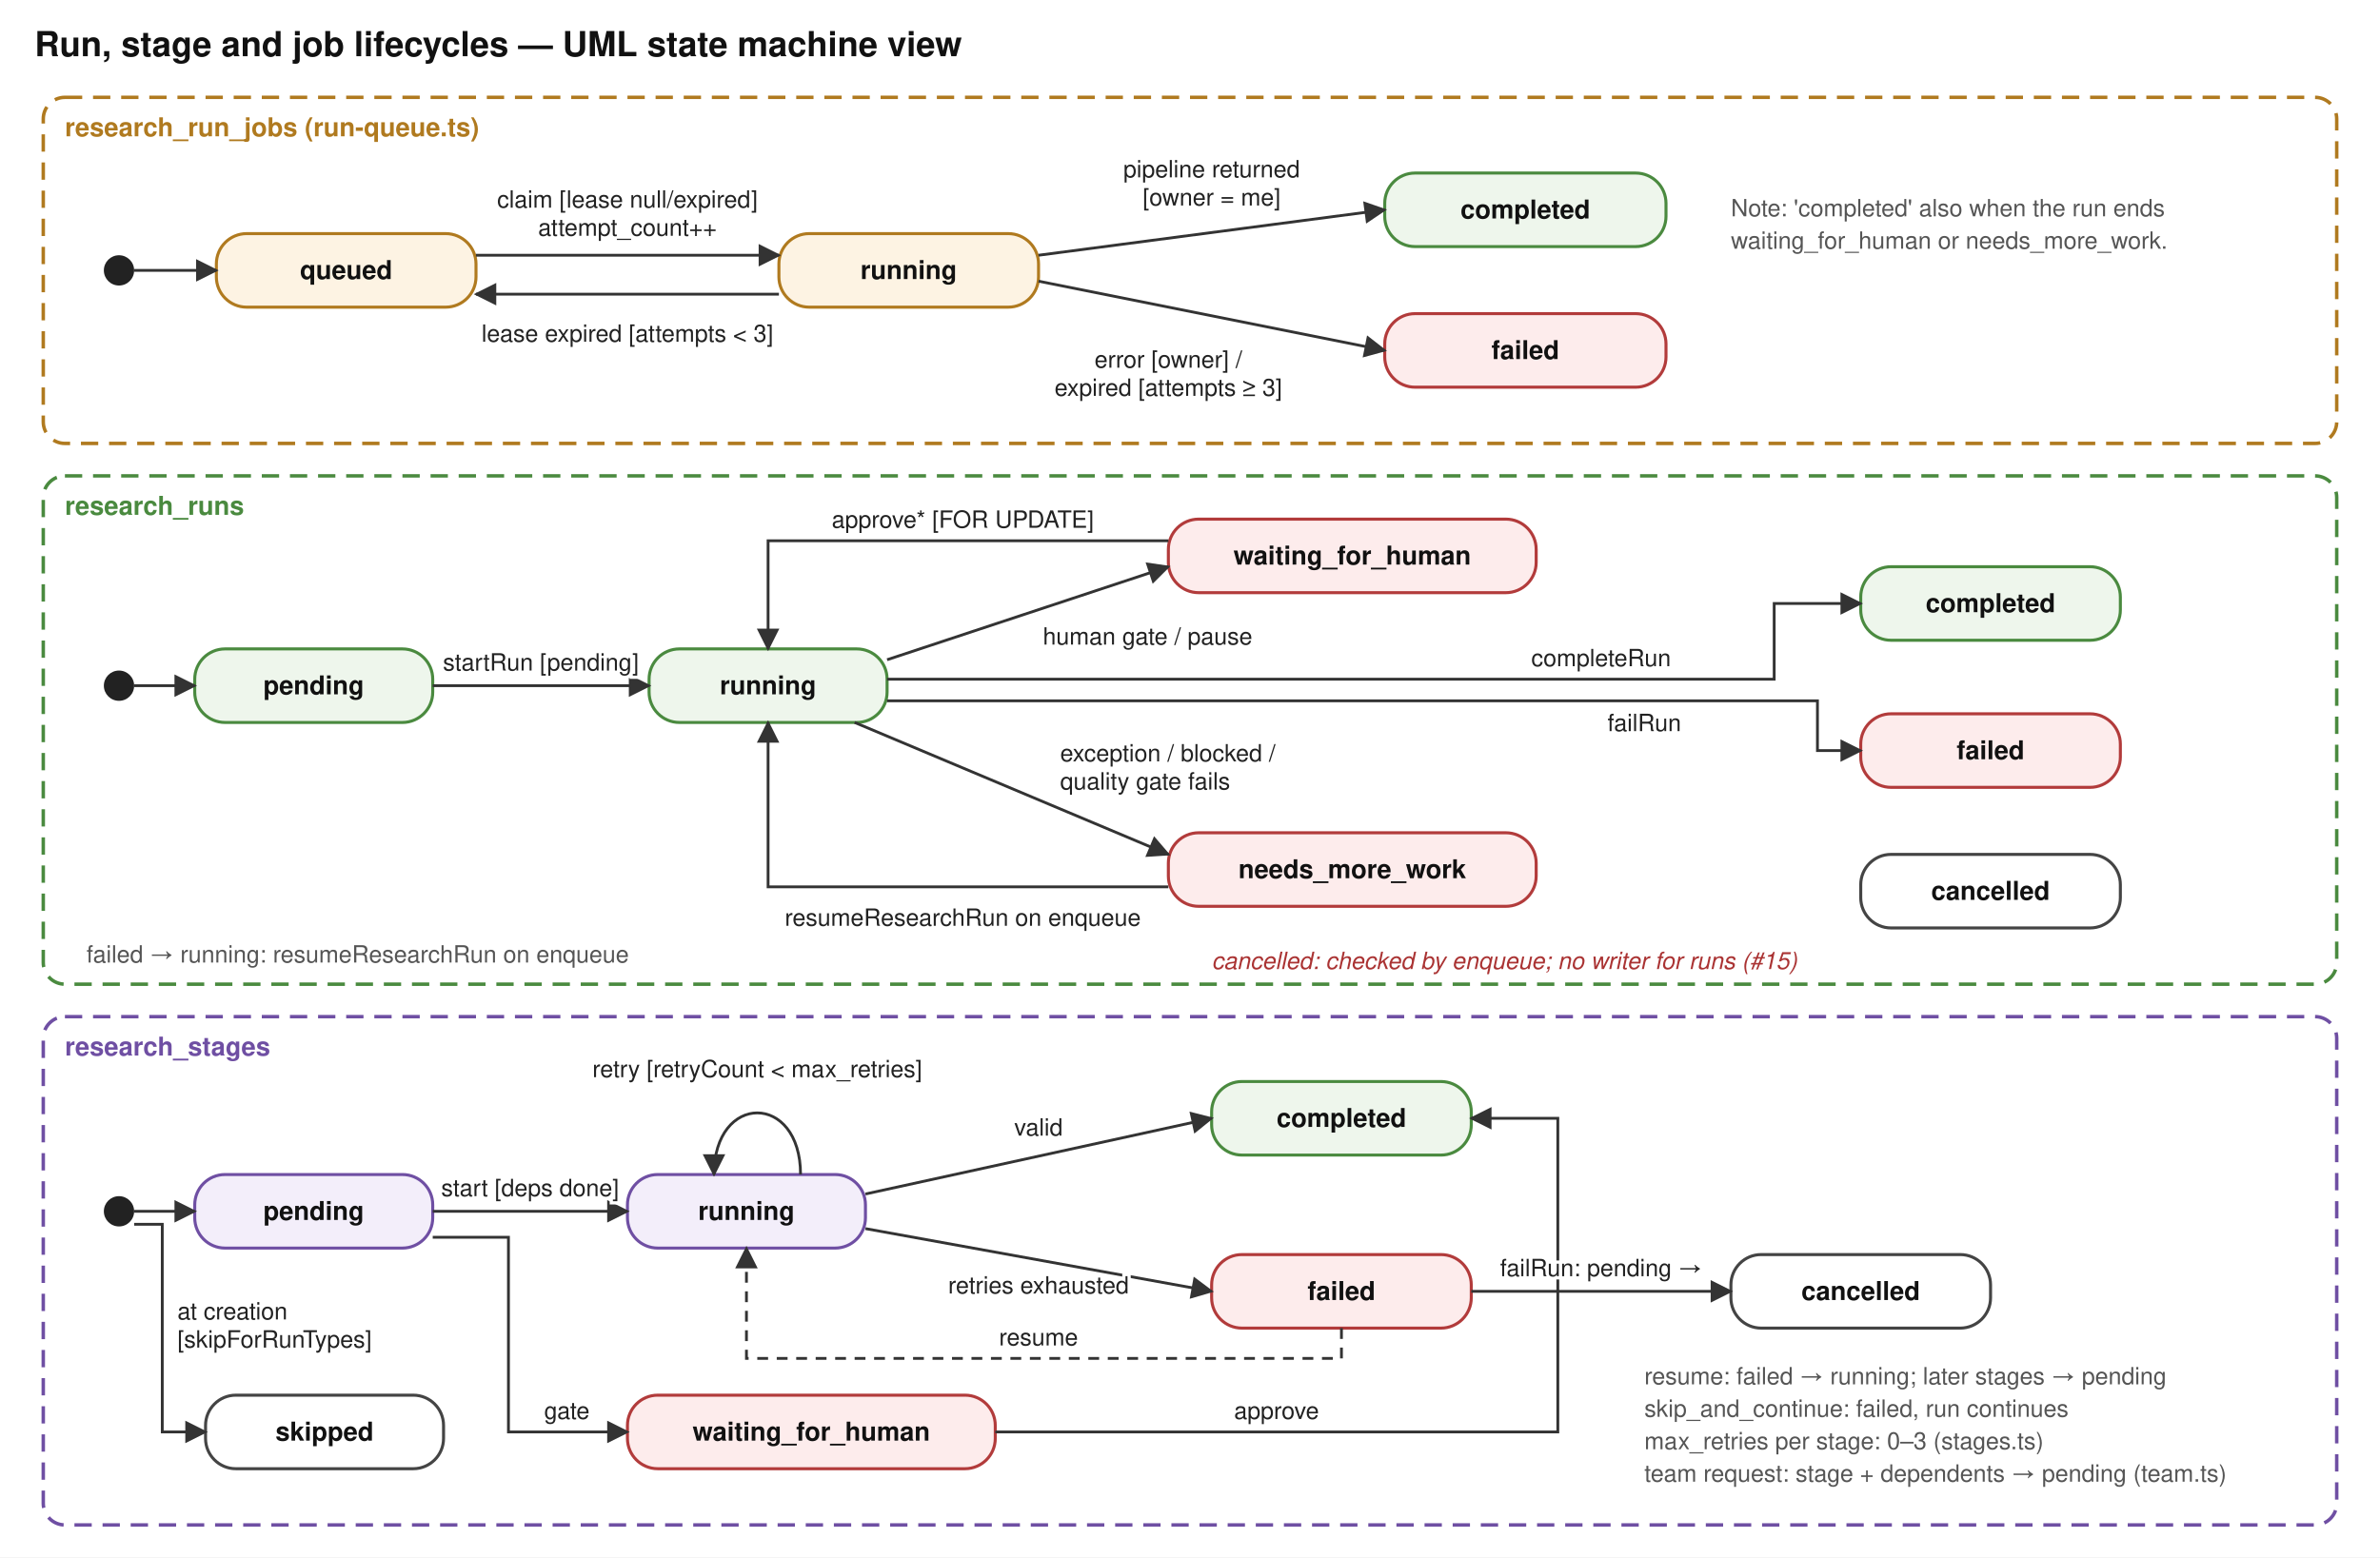
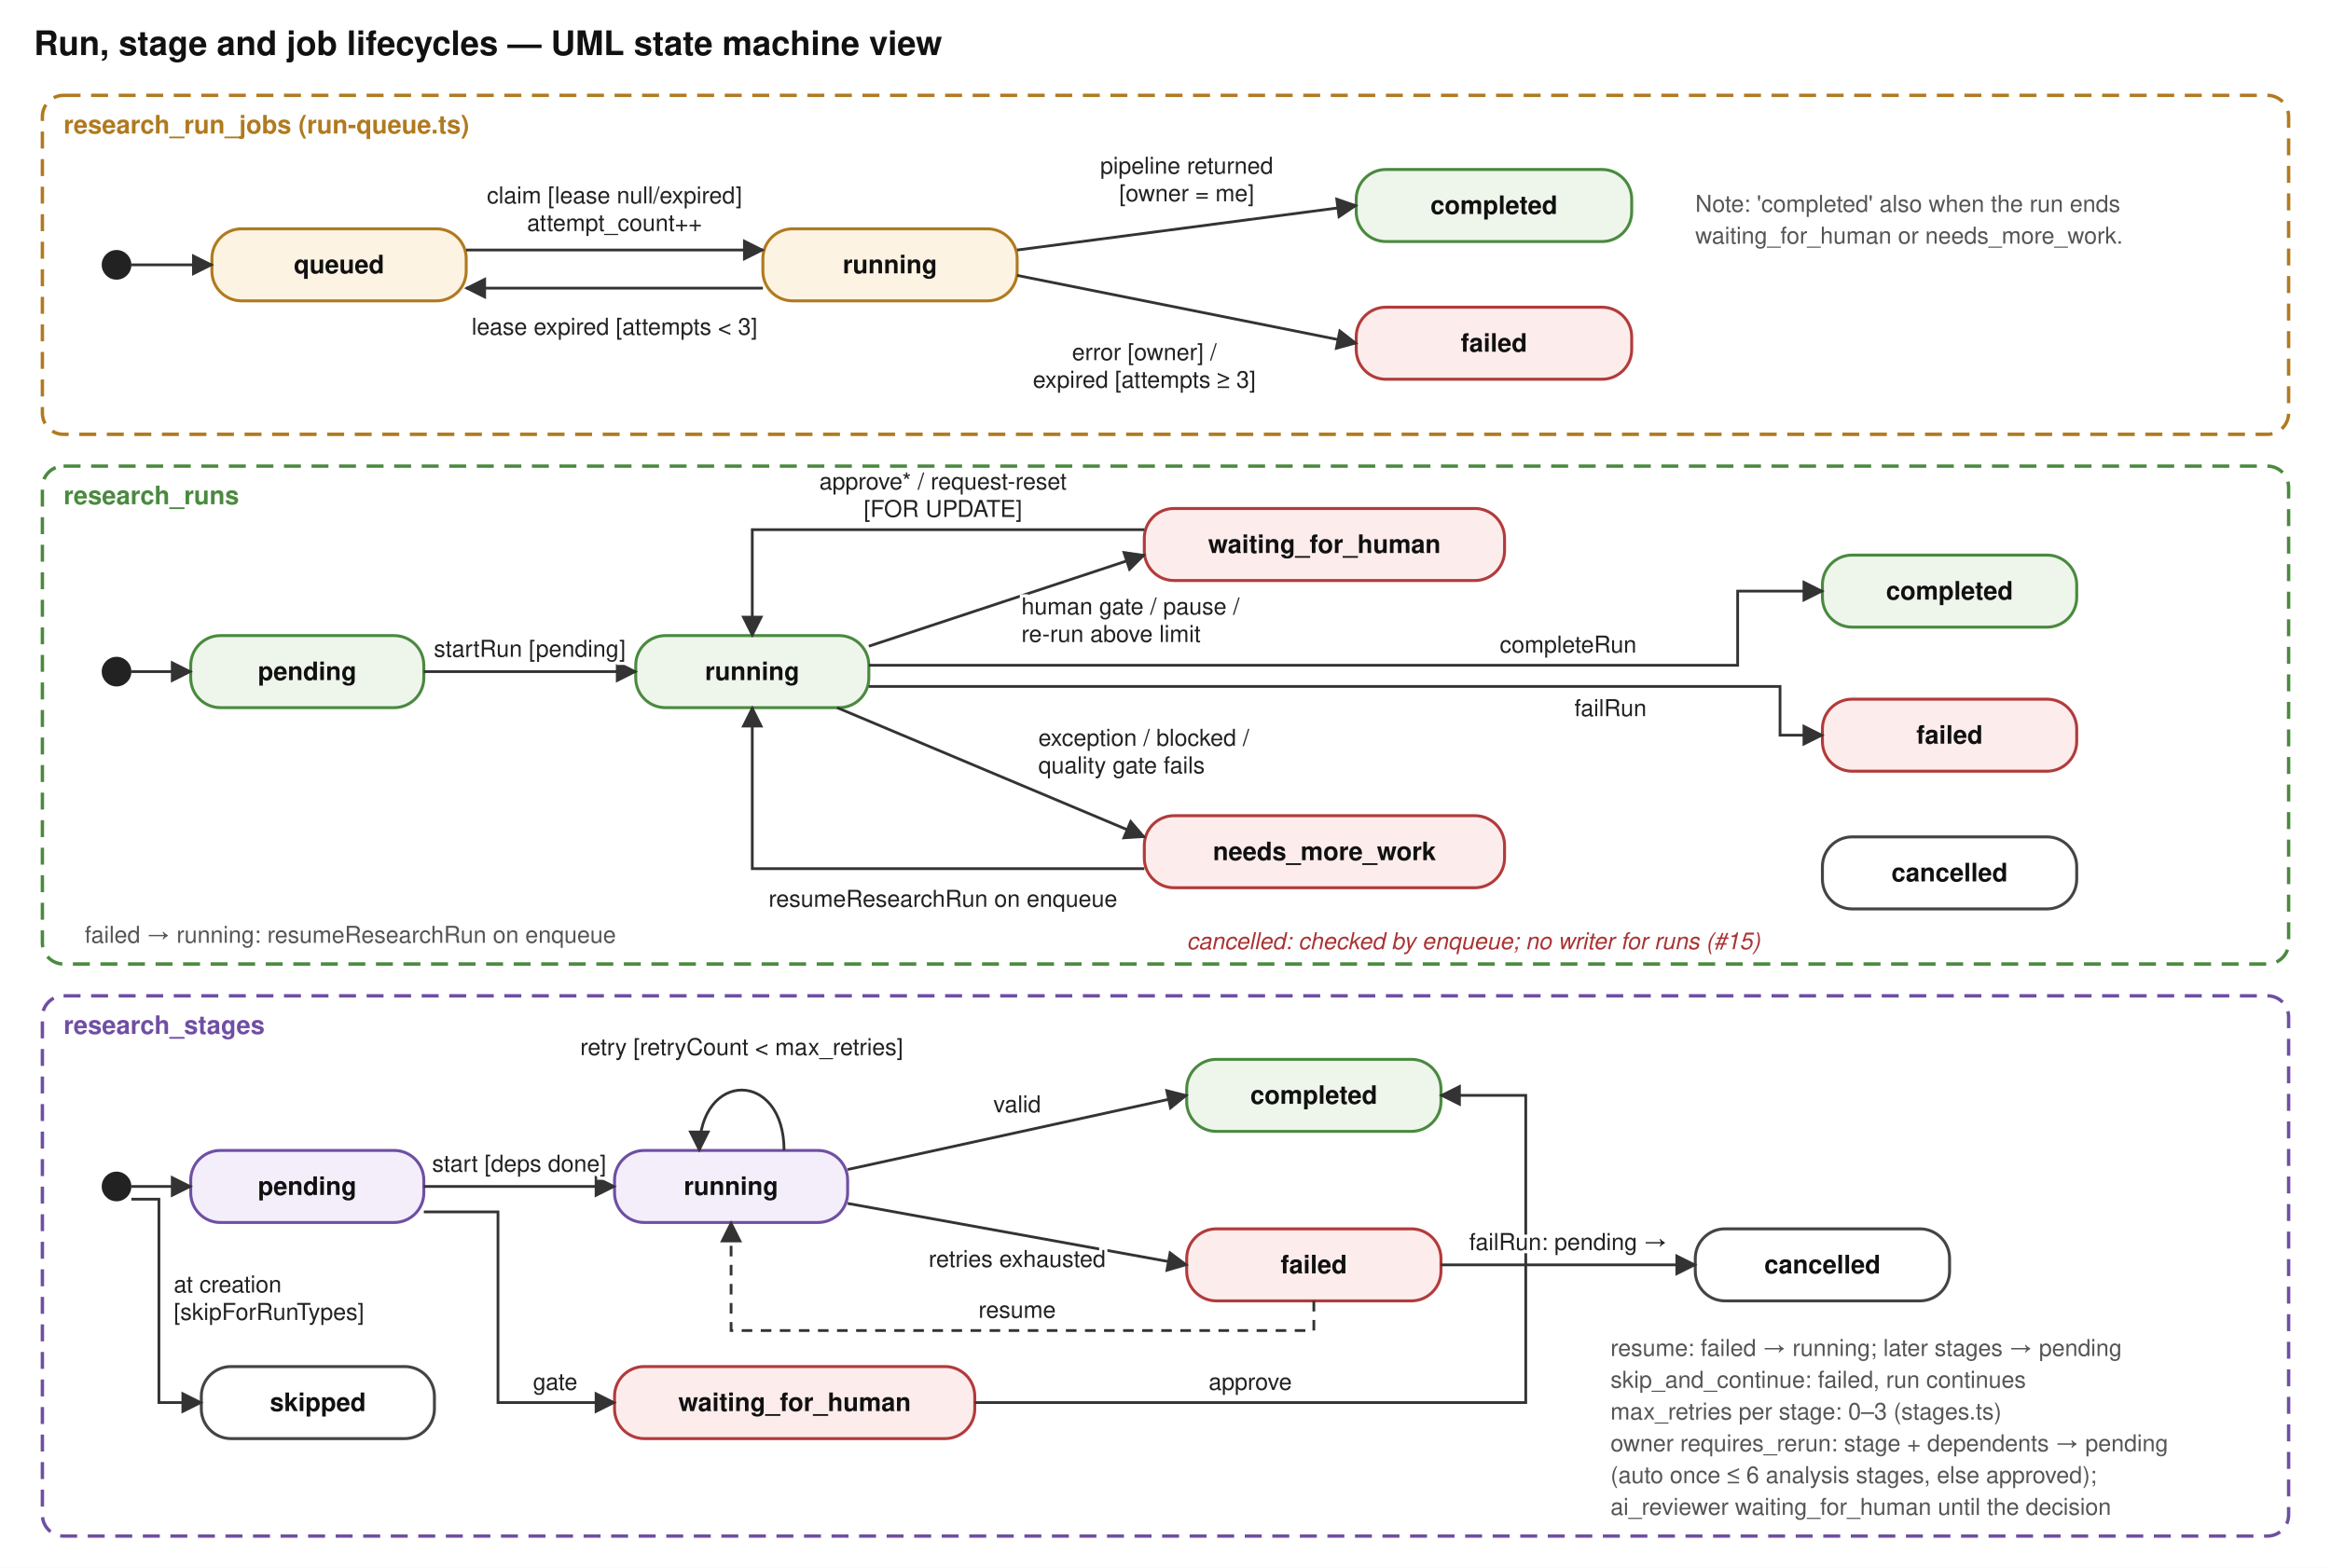
- <svg xmlns="http://www.w3.org/2000/svg" viewBox="0 0 1100 720" width="1100" height="720" role="img" aria-labelledby="t d" font-family="Helvetica, Arial, sans-serif" font-size="13">
+ <svg xmlns="http://www.w3.org/2000/svg" viewBox="0 0 1100 740" width="1100" height="740" role="img" aria-labelledby="t d" font-family="Helvetica, Arial, sans-serif" font-size="13">
  <defs>
    <marker id="a" viewBox="0 0 10 10" refX="9" refY="5" markerWidth="8" markerHeight="8" orient="auto-start-reverse">
      <path d="M0,0 L10,5 L0,10 z" fill="#333" />
    </marker>
    <marker id="o" viewBox="0 0 10 10" refX="9" refY="5" markerWidth="9" markerHeight="9" orient="auto-start-reverse">
      <path d="M0,0 L10,5 L0,10" fill="none" stroke="#333" />
    </marker>
  </defs>
-   <rect x="0" y="0" width="1100" height="720" fill="#ffffff" />
+   <rect x="0" y="0" width="1100" height="740" fill="#ffffff" />
  <text x="16" y="26" font-size="16" font-weight="bold" fill="#111">Run, stage and job lifecycles — UML state machine view</text>
  <rect x="20" y="45" width="1060" height="160" rx="10" fill="none" stroke="#b07a1f" stroke-width="1.6" stroke-dasharray="8 5" />
  <text x="30" y="63" font-size="12" font-weight="bold" text-anchor="start" fill="#b07a1f">research_run_jobs (run-queue.ts)</text>
  <circle cx="55" cy="125" r="7" fill="#222" />
  <rect x="100" y="108" width="120" height="34" rx="14" fill="#fdf3e3" stroke="#b07a1f" stroke-width="1.4" />
  <text x="160.0" y="129.0" font-size="12" font-weight="bold" text-anchor="middle" fill="#111">queued</text>
  <rect x="360" y="108" width="120" height="34" rx="14" fill="#fdf3e3" stroke="#b07a1f" stroke-width="1.4" />
  <text x="420.0" y="129.0" font-size="12" font-weight="bold" text-anchor="middle" fill="#111">running</text>
  <rect x="640" y="80" width="130" height="34" rx="14" fill="#eef6ec" stroke="#4a8a3f" stroke-width="1.4" />
  <text x="705.0" y="101.0" font-size="12" font-weight="bold" text-anchor="middle" fill="#111">completed</text>
  <rect x="640" y="145" width="130" height="34" rx="14" fill="#fdecec" stroke="#b23b3b" stroke-width="1.4" />
  <text x="705.0" y="166.0" font-size="12" font-weight="bold" text-anchor="middle" fill="#111">failed</text>
  <path d="M62,125 L100,125" fill="none" stroke="#333" stroke-width="1.3" marker-end="url(#a)" />
  <path d="M220,118 L360,118" fill="none" stroke="#333" stroke-width="1.3" marker-end="url(#a)" />
  <text x="290" y="96" font-size="11" text-anchor="middle" fill="#222" stroke="#ffffff" stroke-width="3" paint-order="stroke">claim [lease null/expired]</text>
  <text x="290" y="109" font-size="11" text-anchor="middle" fill="#222" stroke="#ffffff" stroke-width="3" paint-order="stroke">attempt_count++</text>
  <path d="M360,136 L220,136" fill="none" stroke="#333" stroke-width="1.3" marker-end="url(#a)" />
  <text x="290" y="158" font-size="11" text-anchor="middle" fill="#222" stroke="#ffffff" stroke-width="3" paint-order="stroke">lease expired [attempts &lt; 3]</text>
  <path d="M480,118 L640,97" fill="none" stroke="#333" stroke-width="1.3" marker-end="url(#a)" />
  <text x="560" y="82" font-size="11" text-anchor="middle" fill="#222" stroke="#ffffff" stroke-width="3" paint-order="stroke">pipeline returned</text>
  <text x="560" y="95" font-size="11" text-anchor="middle" fill="#222" stroke="#ffffff" stroke-width="3" paint-order="stroke">[owner = me]</text>
  <path d="M480,130 L640,162" fill="none" stroke="#333" stroke-width="1.3" marker-end="url(#a)" />
  <text x="540" y="170" font-size="11" text-anchor="middle" fill="#222" stroke="#ffffff" stroke-width="3" paint-order="stroke">error [owner] /</text>
  <text x="540" y="183" font-size="11" text-anchor="middle" fill="#222" stroke="#ffffff" stroke-width="3" paint-order="stroke">expired [attempts ≥ 3]</text>
  <text x="800" y="100" font-size="11" font-weight="normal" text-anchor="start" fill="#555">Note: 'completed' also when the run ends</text>
  <text x="800" y="115" font-size="11" font-weight="normal" text-anchor="start" fill="#555">waiting_for_human or needs_more_work.</text>
  <rect x="20" y="220" width="1060" height="235" rx="10" fill="none" stroke="#4a8a3f" stroke-width="1.6" stroke-dasharray="8 5" />
  <text x="30" y="238" font-size="12" font-weight="bold" text-anchor="start" fill="#4a8a3f">research_runs</text>
  <circle cx="55" cy="317" r="7" fill="#222" />
  <rect x="90" y="300" width="110" height="34" rx="14" fill="#eef6ec" stroke="#4a8a3f" stroke-width="1.4" />
  <text x="145.0" y="321.0" font-size="12" font-weight="bold" text-anchor="middle" fill="#111">pending</text>
  <rect x="300" y="300" width="110" height="34" rx="14" fill="#eef6ec" stroke="#4a8a3f" stroke-width="1.4" />
  <text x="355.0" y="321.0" font-size="12" font-weight="bold" text-anchor="middle" fill="#111">running</text>
  <rect x="540" y="240" width="170" height="34" rx="14" fill="#fdecec" stroke="#b23b3b" stroke-width="1.4" />
  <text x="625.0" y="261.0" font-size="12" font-weight="bold" text-anchor="middle" fill="#111">waiting_for_human</text>
  <rect x="540" y="385" width="170" height="34" rx="14" fill="#fdecec" stroke="#b23b3b" stroke-width="1.4" />
  <text x="625.0" y="406.0" font-size="12" font-weight="bold" text-anchor="middle" fill="#111">needs_more_work</text>
  <rect x="860" y="262" width="120" height="34" rx="14" fill="#eef6ec" stroke="#4a8a3f" stroke-width="1.4" />
  <text x="920.0" y="283.0" font-size="12" font-weight="bold" text-anchor="middle" fill="#111">completed</text>
  <rect x="860" y="330" width="120" height="34" rx="14" fill="#fdecec" stroke="#b23b3b" stroke-width="1.4" />
  <text x="920.0" y="351.0" font-size="12" font-weight="bold" text-anchor="middle" fill="#111">failed</text>
  <rect x="860" y="395" width="120" height="34" rx="14" fill="#ffffff" stroke="#444444" stroke-width="1.4" />
  <text x="920.0" y="416.0" font-size="12" font-weight="bold" text-anchor="middle" fill="#111">cancelled</text>
  <path d="M62,317 L90,317" fill="none" stroke="#333" stroke-width="1.3" marker-end="url(#a)" />
  <path d="M200,317 L300,317" fill="none" stroke="#333" stroke-width="1.3" marker-end="url(#a)" />
  <text x="250" y="310" font-size="11" text-anchor="middle" fill="#222" stroke="#ffffff" stroke-width="3" paint-order="stroke">startRun [pending]</text>
  <path d="M410,305 L540,262" fill="none" stroke="#333" stroke-width="1.3" marker-end="url(#a)" />
-   <text x="482" y="298" font-size="11" text-anchor="start" fill="#222" stroke="#ffffff" stroke-width="3" paint-order="stroke">human gate / pause</text>
+   <text x="482" y="290" font-size="11" text-anchor="start" fill="#222" stroke="#ffffff" stroke-width="3" paint-order="stroke">human gate / pause /</text>
+   <text x="482" y="303" font-size="11" text-anchor="start" fill="#222" stroke="#ffffff" stroke-width="3" paint-order="stroke">re-run above limit</text>
  <path d="M540,250 L355,250 L355,300" fill="none" stroke="#333" stroke-width="1.3" marker-end="url(#a)" />
-   <text x="445" y="244" font-size="11" text-anchor="middle" fill="#222" stroke="#ffffff" stroke-width="3" paint-order="stroke">approve* [FOR UPDATE]</text>
+   <text x="445" y="231" font-size="11" text-anchor="middle" fill="#222" stroke="#ffffff" stroke-width="3" paint-order="stroke">approve* / request-reset</text>
+   <text x="445" y="244" font-size="11" text-anchor="middle" fill="#222" stroke="#ffffff" stroke-width="3" paint-order="stroke">[FOR UPDATE]</text>
  <path d="M395,334 L540,395" fill="none" stroke="#333" stroke-width="1.3" marker-end="url(#a)" />
  <text x="490" y="352" font-size="11" text-anchor="start" fill="#222" stroke="#ffffff" stroke-width="3" paint-order="stroke">exception / blocked /</text>
  <text x="490" y="365" font-size="11" text-anchor="start" fill="#222" stroke="#ffffff" stroke-width="3" paint-order="stroke">quality gate fails</text>
  <path d="M540,410 L355,410 L355,334" fill="none" stroke="#333" stroke-width="1.3" marker-end="url(#a)" />
  <text x="445" y="428" font-size="11" text-anchor="middle" fill="#222" stroke="#ffffff" stroke-width="3" paint-order="stroke">resumeResearchRun on enqueue</text>
  <path d="M410,314 L820,314 L820,279 L860,279" fill="none" stroke="#333" stroke-width="1.3" marker-end="url(#a)" />
  <text x="740" y="308" font-size="11" text-anchor="middle" fill="#222" stroke="#ffffff" stroke-width="3" paint-order="stroke">completeRun</text>
  <path d="M410,324 L840,324 L840,347 L860,347" fill="none" stroke="#333" stroke-width="1.3" marker-end="url(#a)" />
  <text x="760" y="338" font-size="11" text-anchor="middle" fill="#222" stroke="#ffffff" stroke-width="3" paint-order="stroke">failRun</text>
  <text x="40" y="445" font-size="11" font-weight="normal" text-anchor="start" fill="#555">failed → running: resumeResearchRun on enqueue</text>
  <text x="560" y="448" font-size="11" font-weight="normal" text-anchor="start" fill="#a33" font-style="italic">cancelled: checked by enqueue; no writer for runs (#15)</text>
-   <rect x="20" y="470" width="1060" height="235" rx="10" fill="none" stroke="#6f4fa3" stroke-width="1.6" stroke-dasharray="8 5" />
+   <rect x="20" y="470" width="1060" height="255" rx="10" fill="none" stroke="#6f4fa3" stroke-width="1.6" stroke-dasharray="8 5" />
  <text x="30" y="488" font-size="12" font-weight="bold" text-anchor="start" fill="#6f4fa3">research_stages</text>
  <circle cx="55" cy="560" r="7" fill="#222" />
  <rect x="90" y="543" width="110" height="34" rx="14" fill="#f3eefa" stroke="#6f4fa3" stroke-width="1.4" />
  <text x="145.0" y="564.0" font-size="12" font-weight="bold" text-anchor="middle" fill="#111">pending</text>
  <rect x="290" y="543" width="110" height="34" rx="14" fill="#f3eefa" stroke="#6f4fa3" stroke-width="1.4" />
  <text x="345.0" y="564.0" font-size="12" font-weight="bold" text-anchor="middle" fill="#111">running</text>
  <rect x="290" y="645" width="170" height="34" rx="14" fill="#fdecec" stroke="#b23b3b" stroke-width="1.4" />
  <text x="375.0" y="666.0" font-size="12" font-weight="bold" text-anchor="middle" fill="#111">waiting_for_human</text>
  <rect x="560" y="500" width="120" height="34" rx="14" fill="#eef6ec" stroke="#4a8a3f" stroke-width="1.4" />
  <text x="620.0" y="521.0" font-size="12" font-weight="bold" text-anchor="middle" fill="#111">completed</text>
  <rect x="560" y="580" width="120" height="34" rx="14" fill="#fdecec" stroke="#b23b3b" stroke-width="1.4" />
  <text x="620.0" y="601.0" font-size="12" font-weight="bold" text-anchor="middle" fill="#111">failed</text>
  <rect x="95" y="645" width="110" height="34" rx="14" fill="#ffffff" stroke="#444444" stroke-width="1.4" />
  <text x="150.0" y="666.0" font-size="12" font-weight="bold" text-anchor="middle" fill="#111">skipped</text>
  <rect x="800" y="580" width="120" height="34" rx="14" fill="#ffffff" stroke="#444444" stroke-width="1.4" />
  <text x="860.0" y="601.0" font-size="12" font-weight="bold" text-anchor="middle" fill="#111">cancelled</text>
  <path d="M62,560 L90,560" fill="none" stroke="#333" stroke-width="1.3" marker-end="url(#a)" />
  <path d="M200,560 L290,560" fill="none" stroke="#333" stroke-width="1.3" marker-end="url(#a)" />
  <text x="245" y="553" font-size="11" text-anchor="middle" fill="#222" stroke="#ffffff" stroke-width="3" paint-order="stroke">start [deps done]</text>
  <path d="M62,566 L75,566 L75,662 L95,662" fill="none" stroke="#333" stroke-width="1.3" marker-end="url(#a)" />
  <text x="82" y="610" font-size="11" font-weight="normal" text-anchor="start" fill="#222">at creation</text>
  <text x="82" y="623" font-size="11" font-weight="normal" text-anchor="start" fill="#222">[skipForRunTypes]</text>
  <path d="M200,572 L235,572 L235,662 L290,662" fill="none" stroke="#333" stroke-width="1.3" marker-end="url(#a)" />
  <text x="262" y="656" font-size="11" text-anchor="middle" fill="#222" stroke="#ffffff" stroke-width="3" paint-order="stroke">gate</text>
  <path d="M400,552 L560,517" fill="none" stroke="#333" stroke-width="1.3" marker-end="url(#a)" />
  <text x="480" y="525" font-size="11" text-anchor="middle" fill="#222" stroke="#ffffff" stroke-width="3" paint-order="stroke">valid</text>
  <path d="M460,662 L720,662 L720,517 L680,517" fill="none" stroke="#333" stroke-width="1.3" marker-end="url(#a)" />
  <text x="590" y="656" font-size="11" text-anchor="middle" fill="#222" stroke="#ffffff" stroke-width="3" paint-order="stroke">approve</text>
  <path d="M400,568 L560,597" fill="none" stroke="#333" stroke-width="1.3" marker-end="url(#a)" />
  <text x="480" y="598" font-size="11" text-anchor="middle" fill="#222" stroke="#ffffff" stroke-width="3" paint-order="stroke">retries exhausted</text>
  <path d="M370,543 C370,505 330,505 330,543" fill="none" stroke="#333" stroke-width="1.3" marker-end="url(#a)" />
  <text x="350" y="498" font-size="11" font-weight="normal" text-anchor="middle" fill="#222">retry [retryCount &lt; max_retries]</text>
  <path d="M680,597 L800,597" fill="none" stroke="#333" stroke-width="1.3" marker-end="url(#a)" />
  <text x="740" y="590" font-size="11" text-anchor="middle" fill="#222" stroke="#ffffff" stroke-width="3" paint-order="stroke">failRun: pending →</text>
  <path d="M620,614 L620,628 L345,628 L345,577" fill="none" stroke="#333" stroke-width="1.3" stroke-dasharray="5 4" marker-end="url(#a)" />
  <text x="480" y="622" font-size="11" text-anchor="middle" fill="#222" stroke="#ffffff" stroke-width="3" paint-order="stroke">resume</text>
  <text x="760" y="640" font-size="11" font-weight="normal" text-anchor="start" fill="#555">resume: failed → running; later stages → pending</text>
  <text x="760" y="655" font-size="11" font-weight="normal" text-anchor="start" fill="#555">skip_and_continue: failed, run continues</text>
  <text x="760" y="670" font-size="11" font-weight="normal" text-anchor="start" fill="#555">max_retries per stage: 0–3 (stages.ts)</text>
-   <text x="760" y="685" font-size="11" font-weight="normal" text-anchor="start" fill="#555">team request: stage + dependents → pending (team.ts)</text>
+   <text x="760" y="685" font-size="11" font-weight="normal" text-anchor="start" fill="#555">owner requires_rerun: stage + dependents → pending</text>
+   <text x="760" y="700" font-size="11" font-weight="normal" text-anchor="start" fill="#555">(auto once ≤ 6 analysis stages, else approved);</text>
+   <text x="760" y="715" font-size="11" font-weight="normal" text-anchor="start" fill="#555">ai_reviewer waiting_for_human until the decision</text>
</svg>
